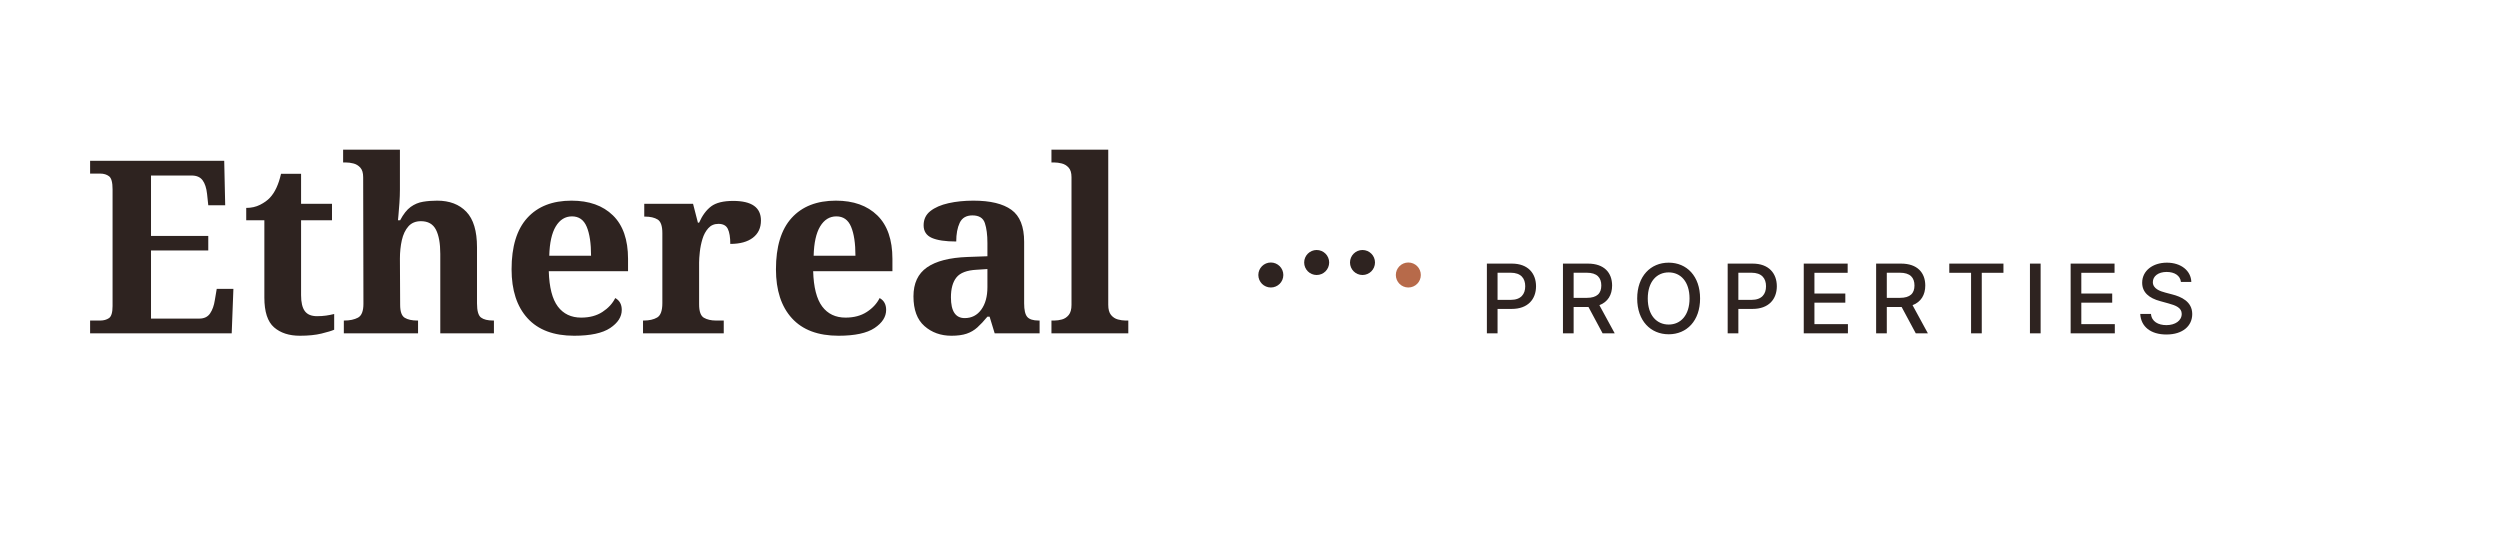
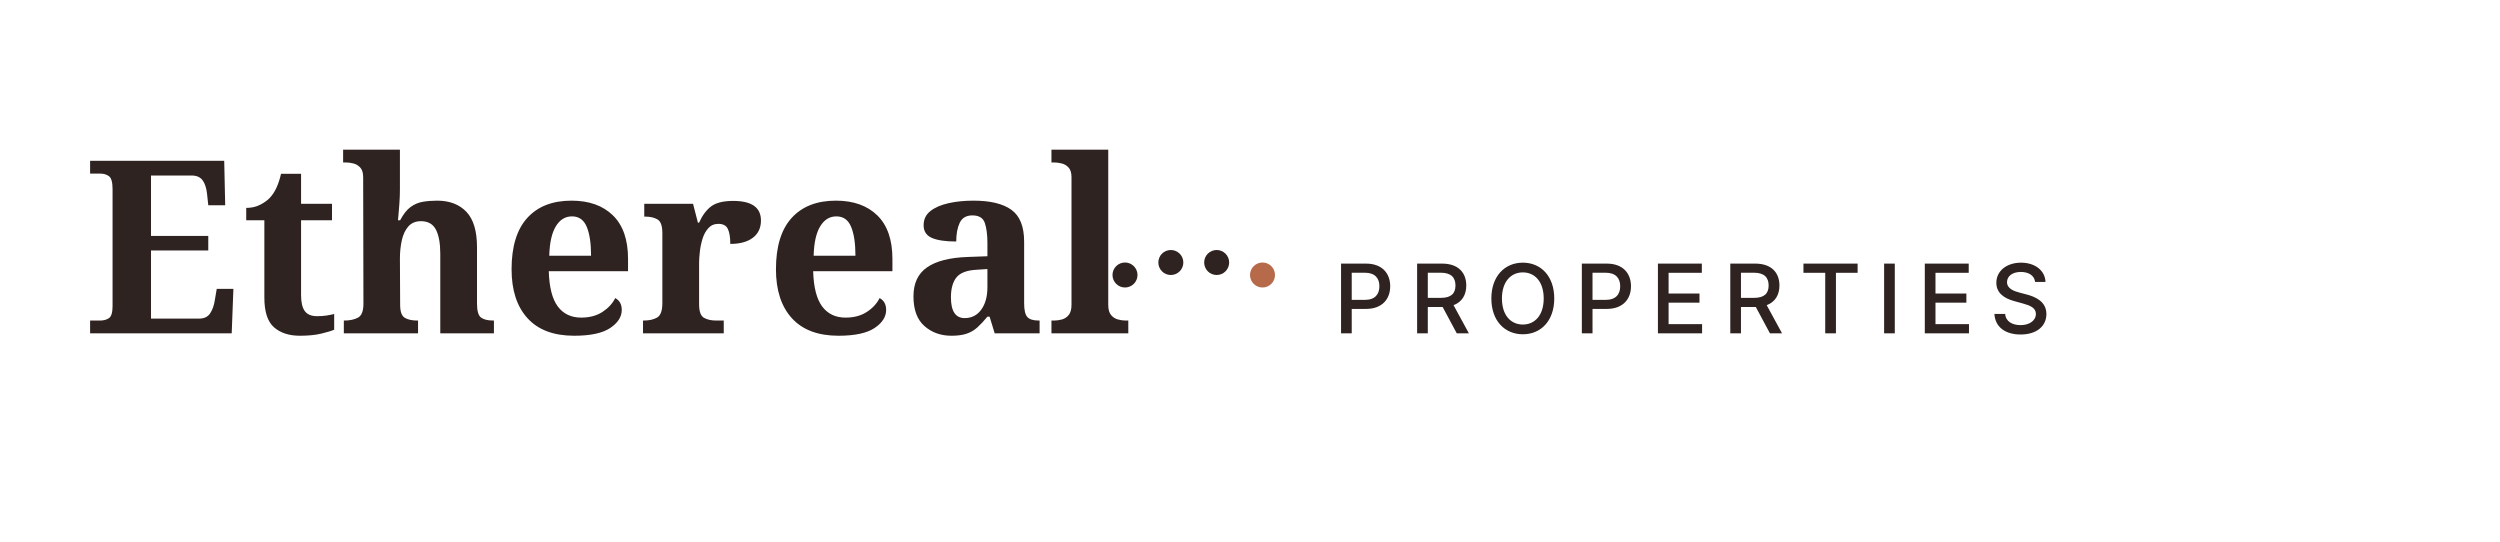
<svg xmlns="http://www.w3.org/2000/svg" viewBox="0 0 1200 260" role="img" aria-label="Ethereal Properties">
  <defs>
    <style>
      .ink { fill: #2E2320; }
      .clay { fill: #B76A4A; }
      .serif { font-family: "Canela","Tiempos Headline","Cormorant Garamond","Garamond","Georgia",serif; }
      .sans { font-family: "Söhne","Avenir Next","Inter","Helvetica Neue",Arial,sans-serif; }
    </style>
  </defs>
  <text x="40" y="160" class="ink serif" font-size="116" font-weight="600">Ethereal</text>
-   <circle cx="610" cy="132" r="6" class="ink" />
-   <circle cx="632" cy="126" r="6" class="ink" />
-   <circle cx="654" cy="126" r="6" class="ink" />
-   <circle cx="676" cy="132" r="6" class="clay" />
-   <text x="710" y="160" class="ink sans" font-size="46" font-weight="500" letter-spacing="7">PROPERTIES</text>
+   <circle cx="540" cy="132" r="6" class="ink" />
+   <circle cx="562" cy="126" r="6" class="ink" />
+   <circle cx="584" cy="126" r="6" class="ink" />
+   <circle cx="606" cy="132" r="6" class="clay" />
+   <text x="640" y="160" class="ink sans" font-size="46" font-weight="500" letter-spacing="7">PROPERTIES</text>
</svg>
